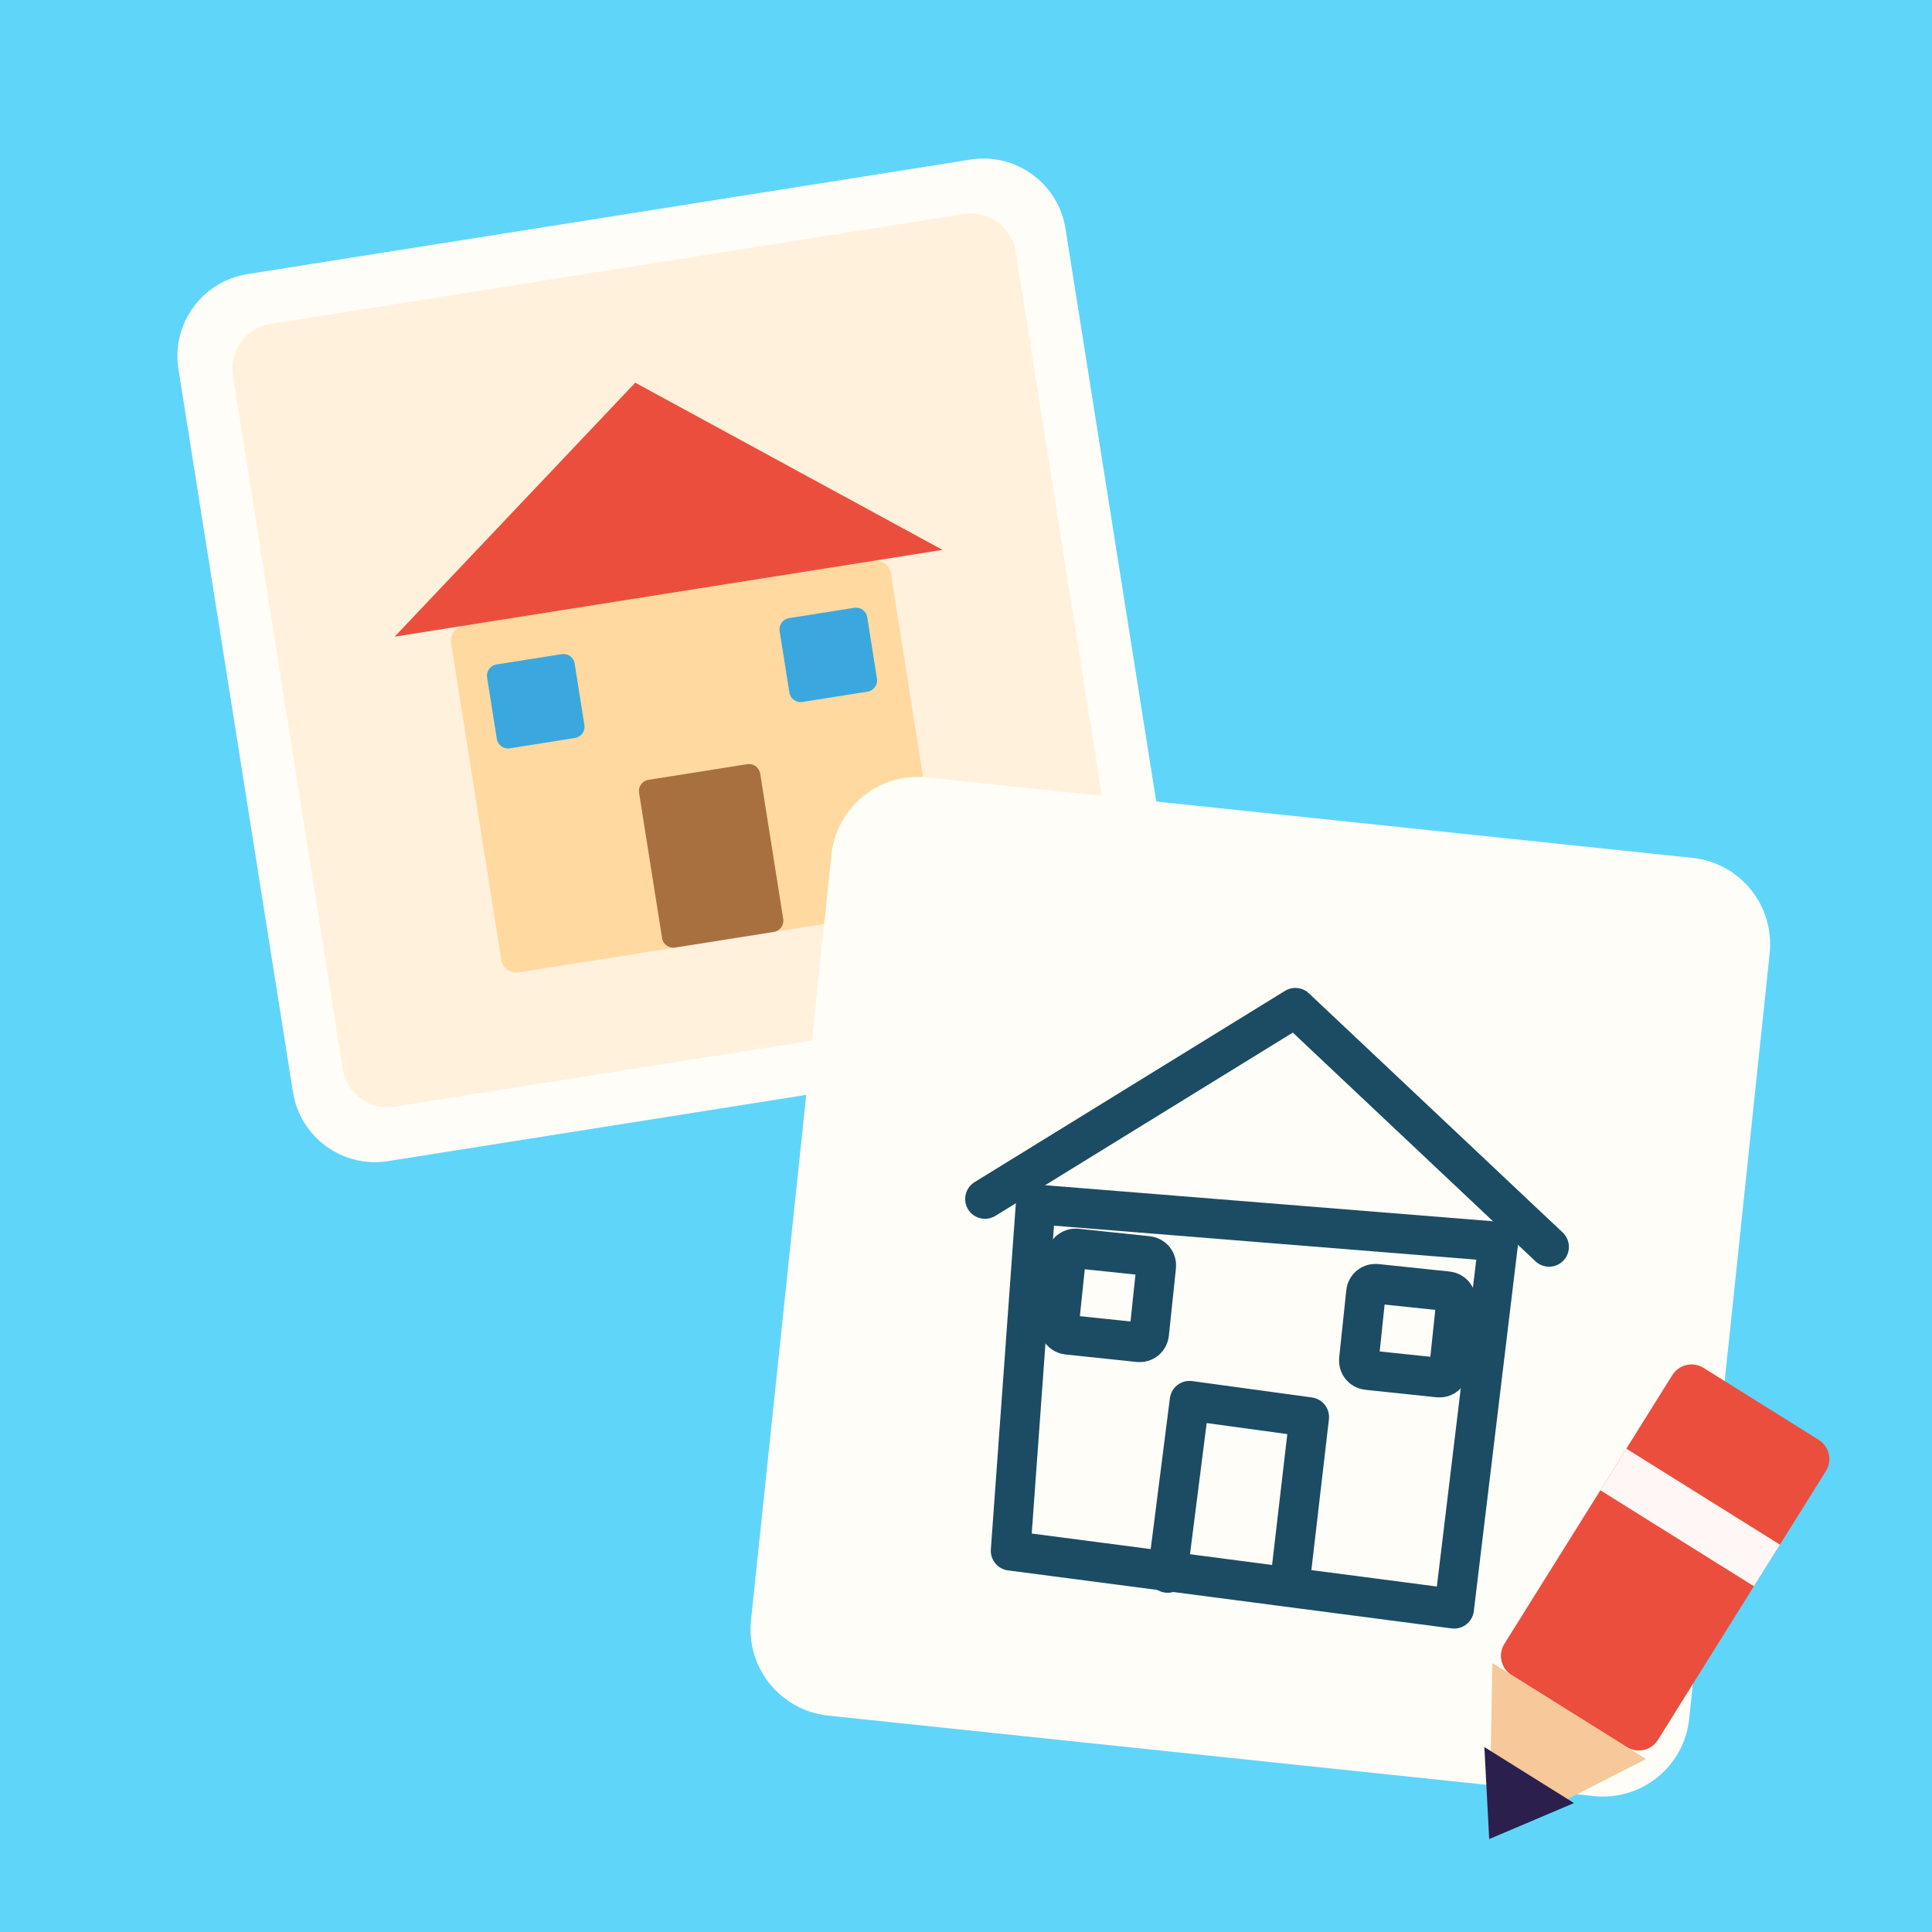
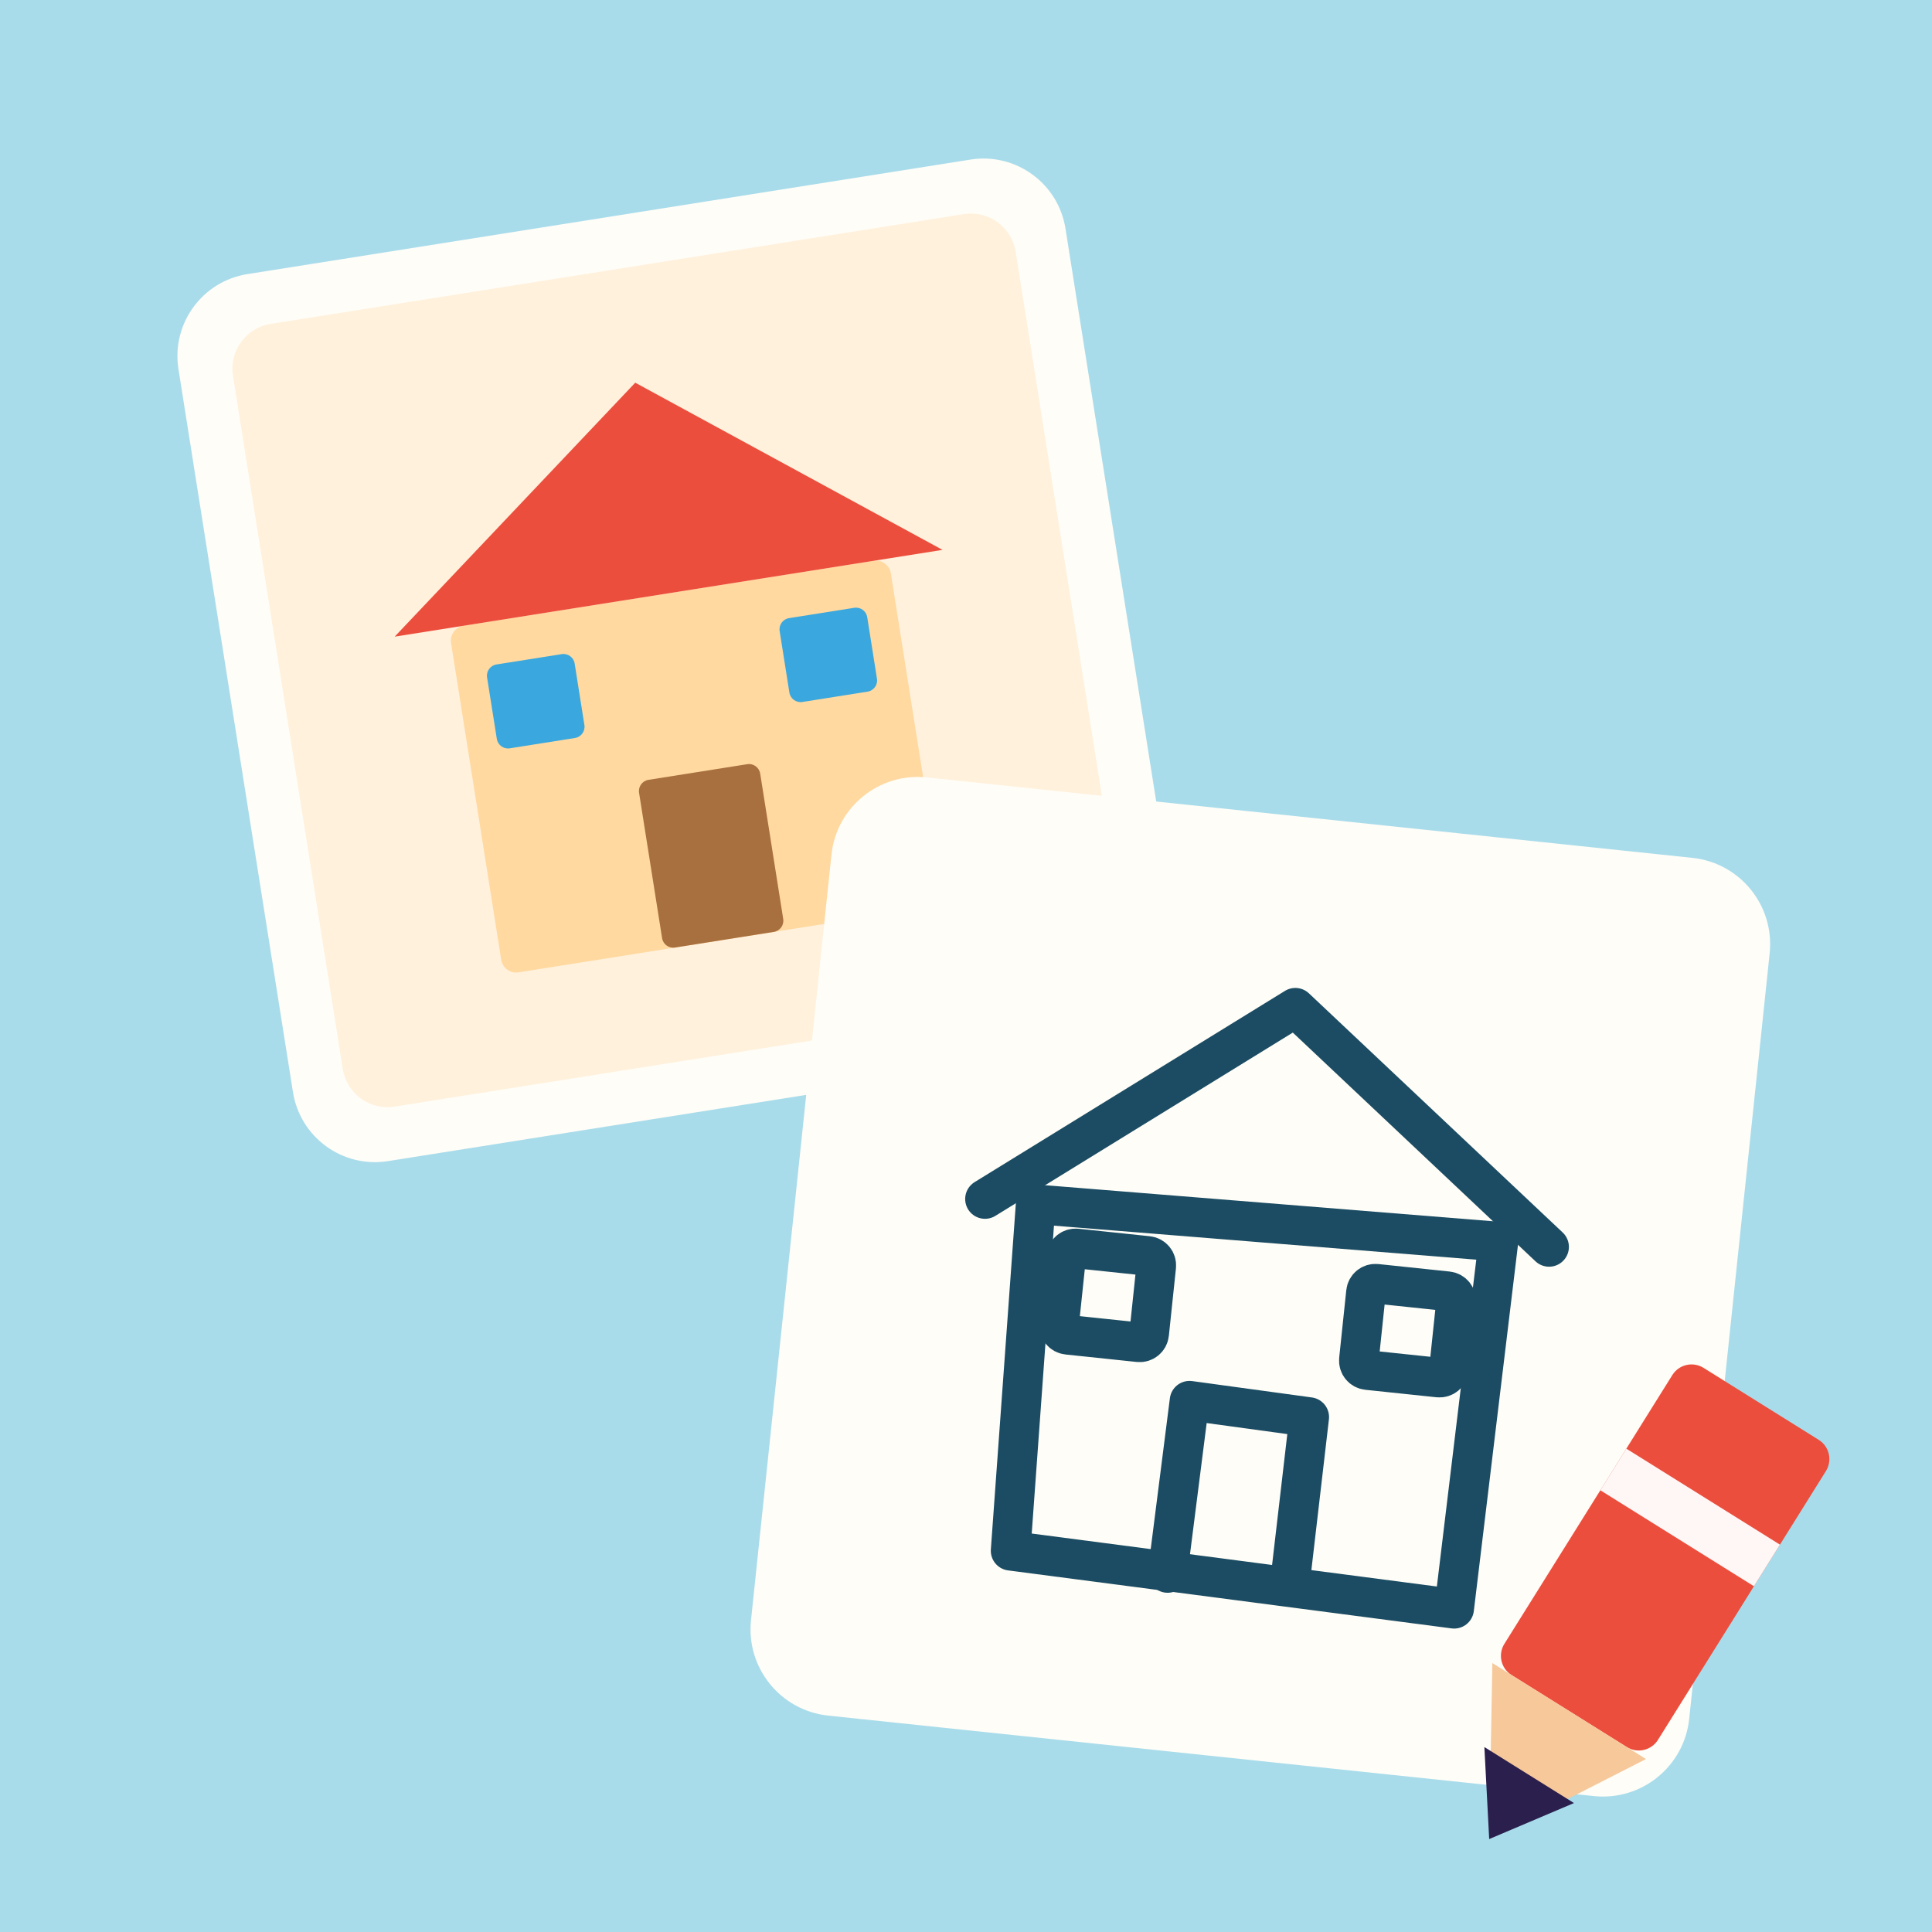
<svg xmlns="http://www.w3.org/2000/svg" width="1024" height="1024" viewBox="0 0 1024 1024">
-   <rect width="1024" height="1024" fill="#60D5FA" />
+   <rect width="1024" height="1024" fill="#A9DCEB" />
  <g transform="rotate(-9 360 350)">
    <rect x="122" y="112" width="476" height="476" rx="44" fill="#FFFDF7" />
    <rect x="150" y="140" width="420" height="420" rx="24" fill="#FFF1DC" />
    <rect x="242" y="314" width="236" height="186" rx="8" fill="#FFD9A0" />
    <polygon points="360,201 213,314 507,314" fill="#EC4E3D" />
    <rect x="328" y="410" width="65" height="90" rx="6" fill="#A9703F" />
    <rect x="258" y="337" width="47" height="45" rx="6" fill="#3AA8DE" />
    <rect x="415" y="337" width="47" height="45" rx="6" fill="#3AA8DE" />
  </g>
  <g transform="rotate(6 668 682)">
    <rect x="418" y="432" width="500" height="500" rx="46" fill="#FFFDF7" />
    <g fill="none" stroke="#1B4C63" stroke-width="21" stroke-linecap="round" stroke-linejoin="round">
      <path d="M 545 651 L 791 645 L 788 841 L 551 835 Z" />
      <path d="M 518 651 L 671 533 L 818 645" />
      <path d="M 635 838 L 637 746 L 701 748 L 700 838" />
      <rect x="564" y="672" width="48" height="46" rx="5" />
      <rect x="724" y="674" width="48" height="46" rx="5" />
    </g>
  </g>
  <g transform="rotate(32 846 884) translate(798 719)">
    <rect x="0" y="0" width="96" height="192" rx="12" fill="#EC4E3D" />
    <rect x="0" y="58" width="96" height="26" fill="#FFFFFF" opacity="0.95" />
    <polygon points="0,192 96,192 48,272" fill="#F6C89A" />
    <polygon points="20,232 76,232 48,272" fill="#2A1F4D" />
  </g>
</svg>
